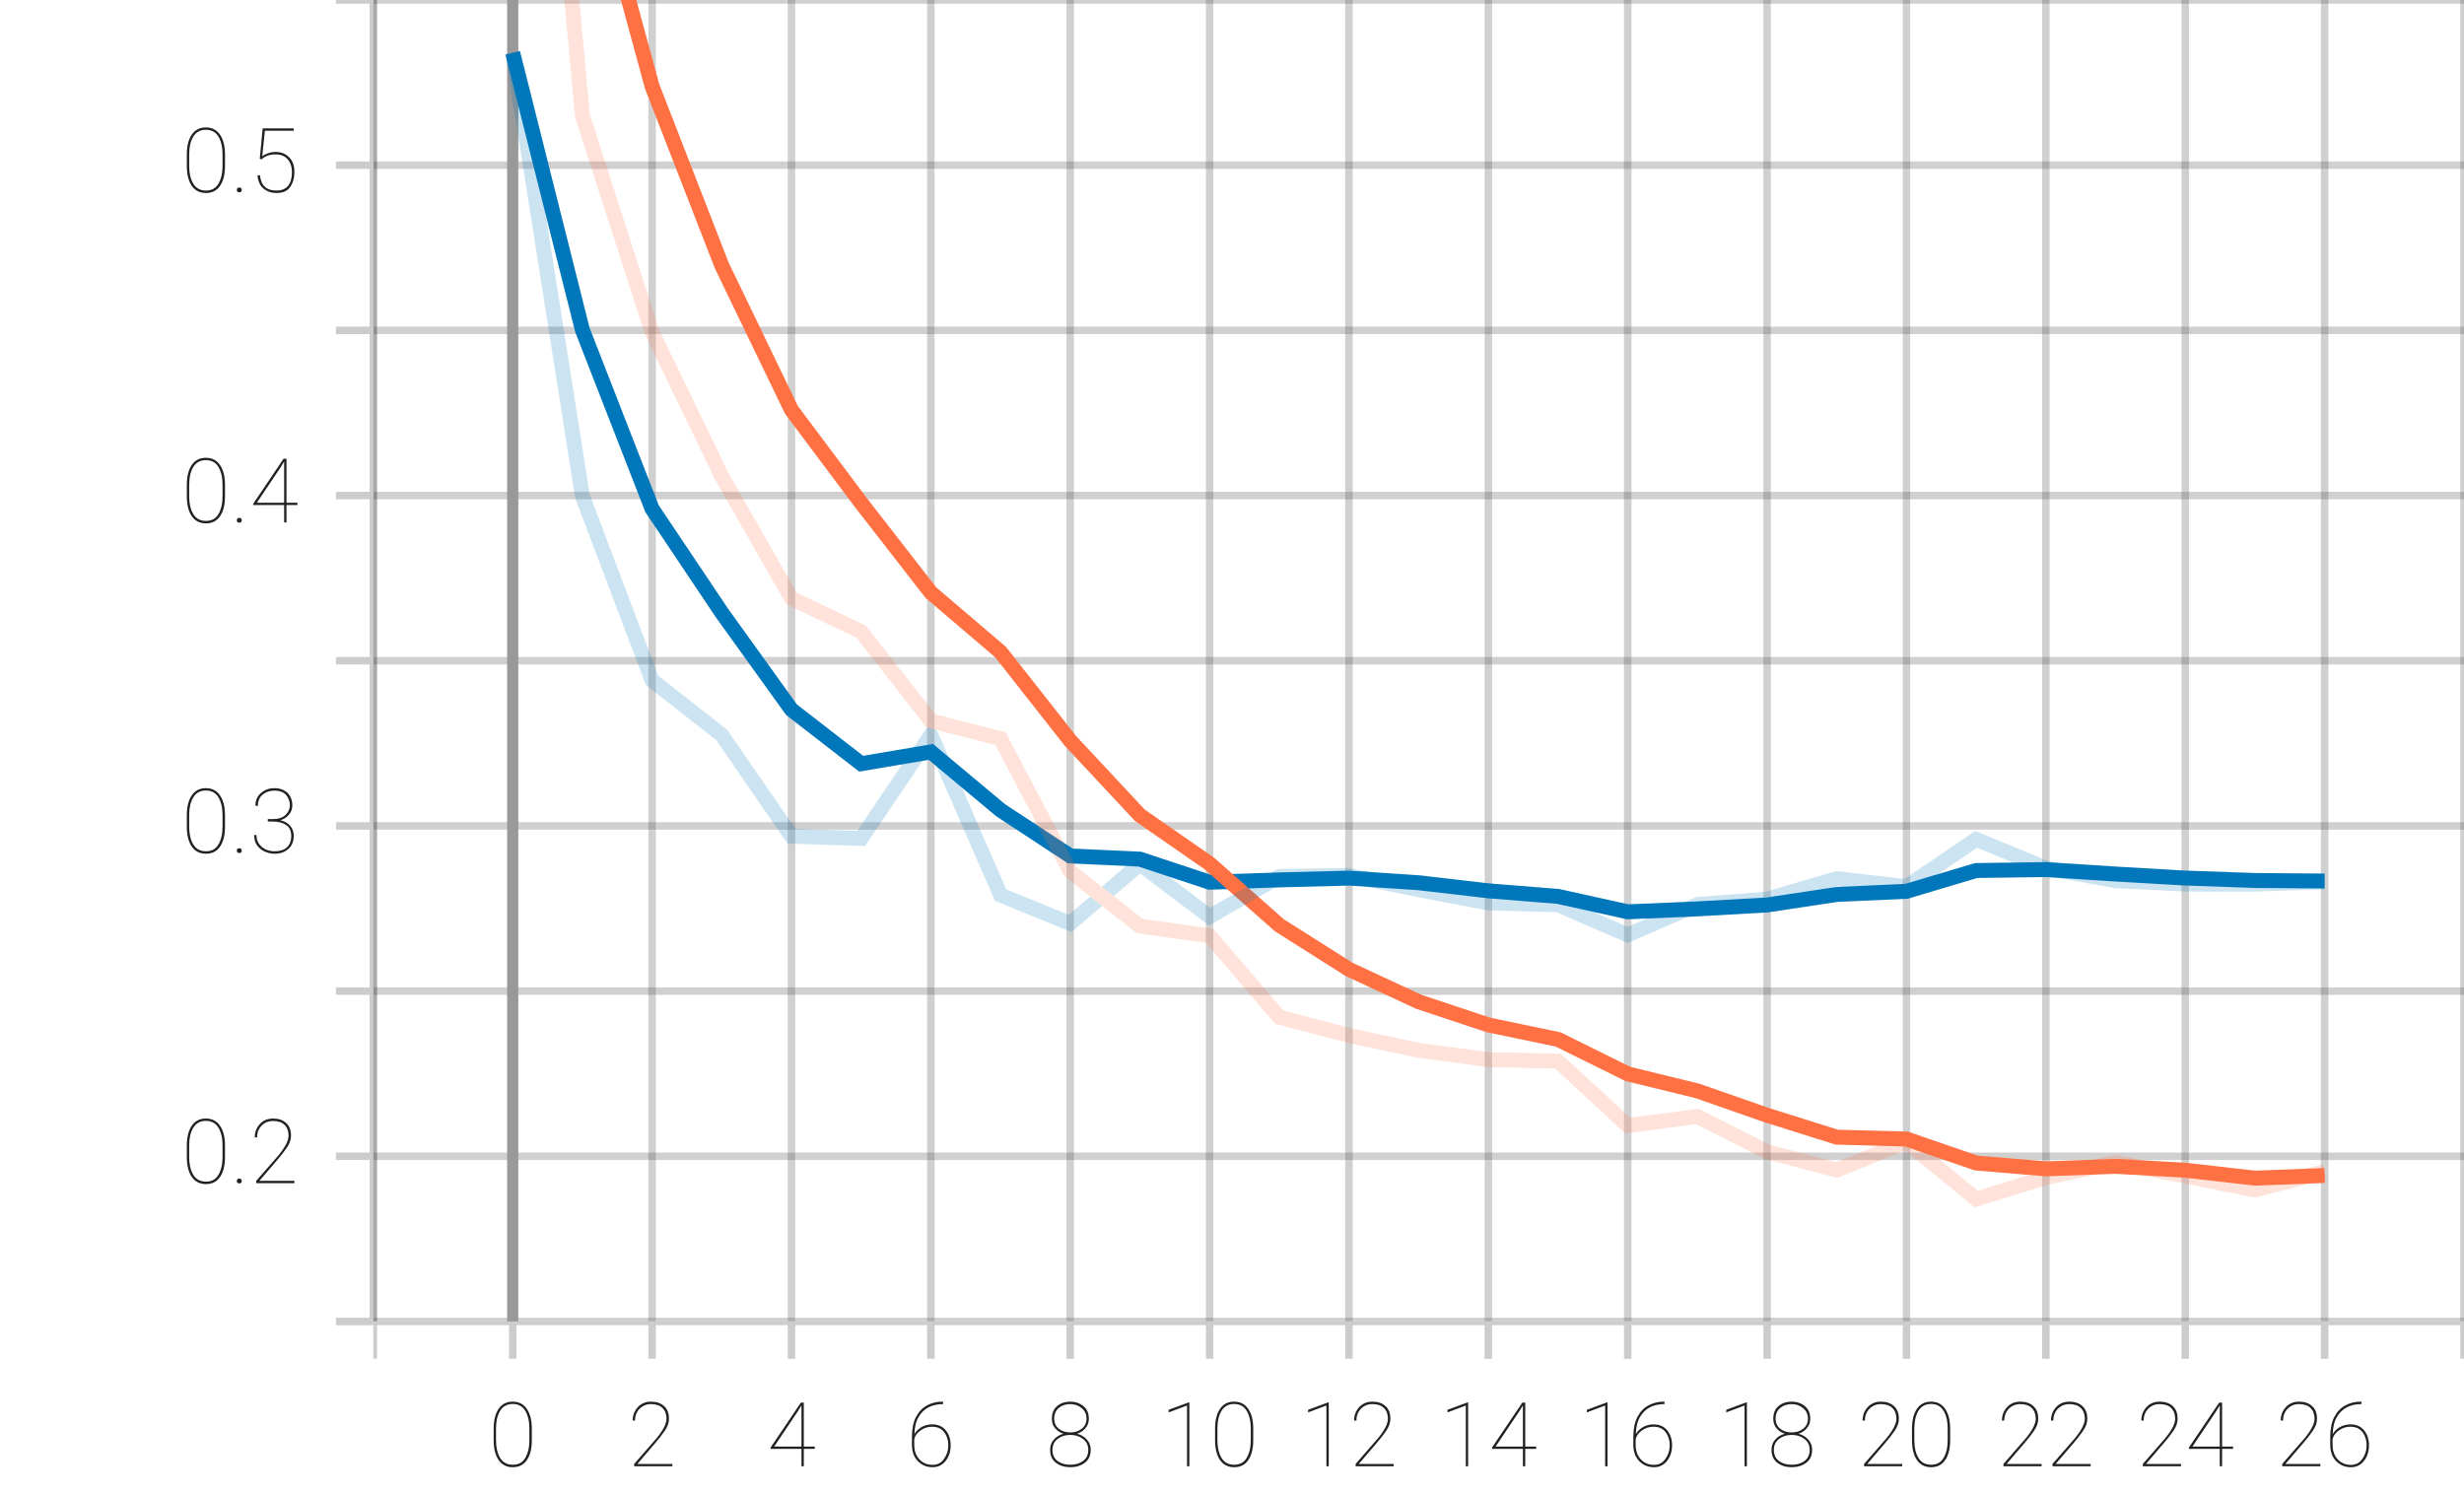
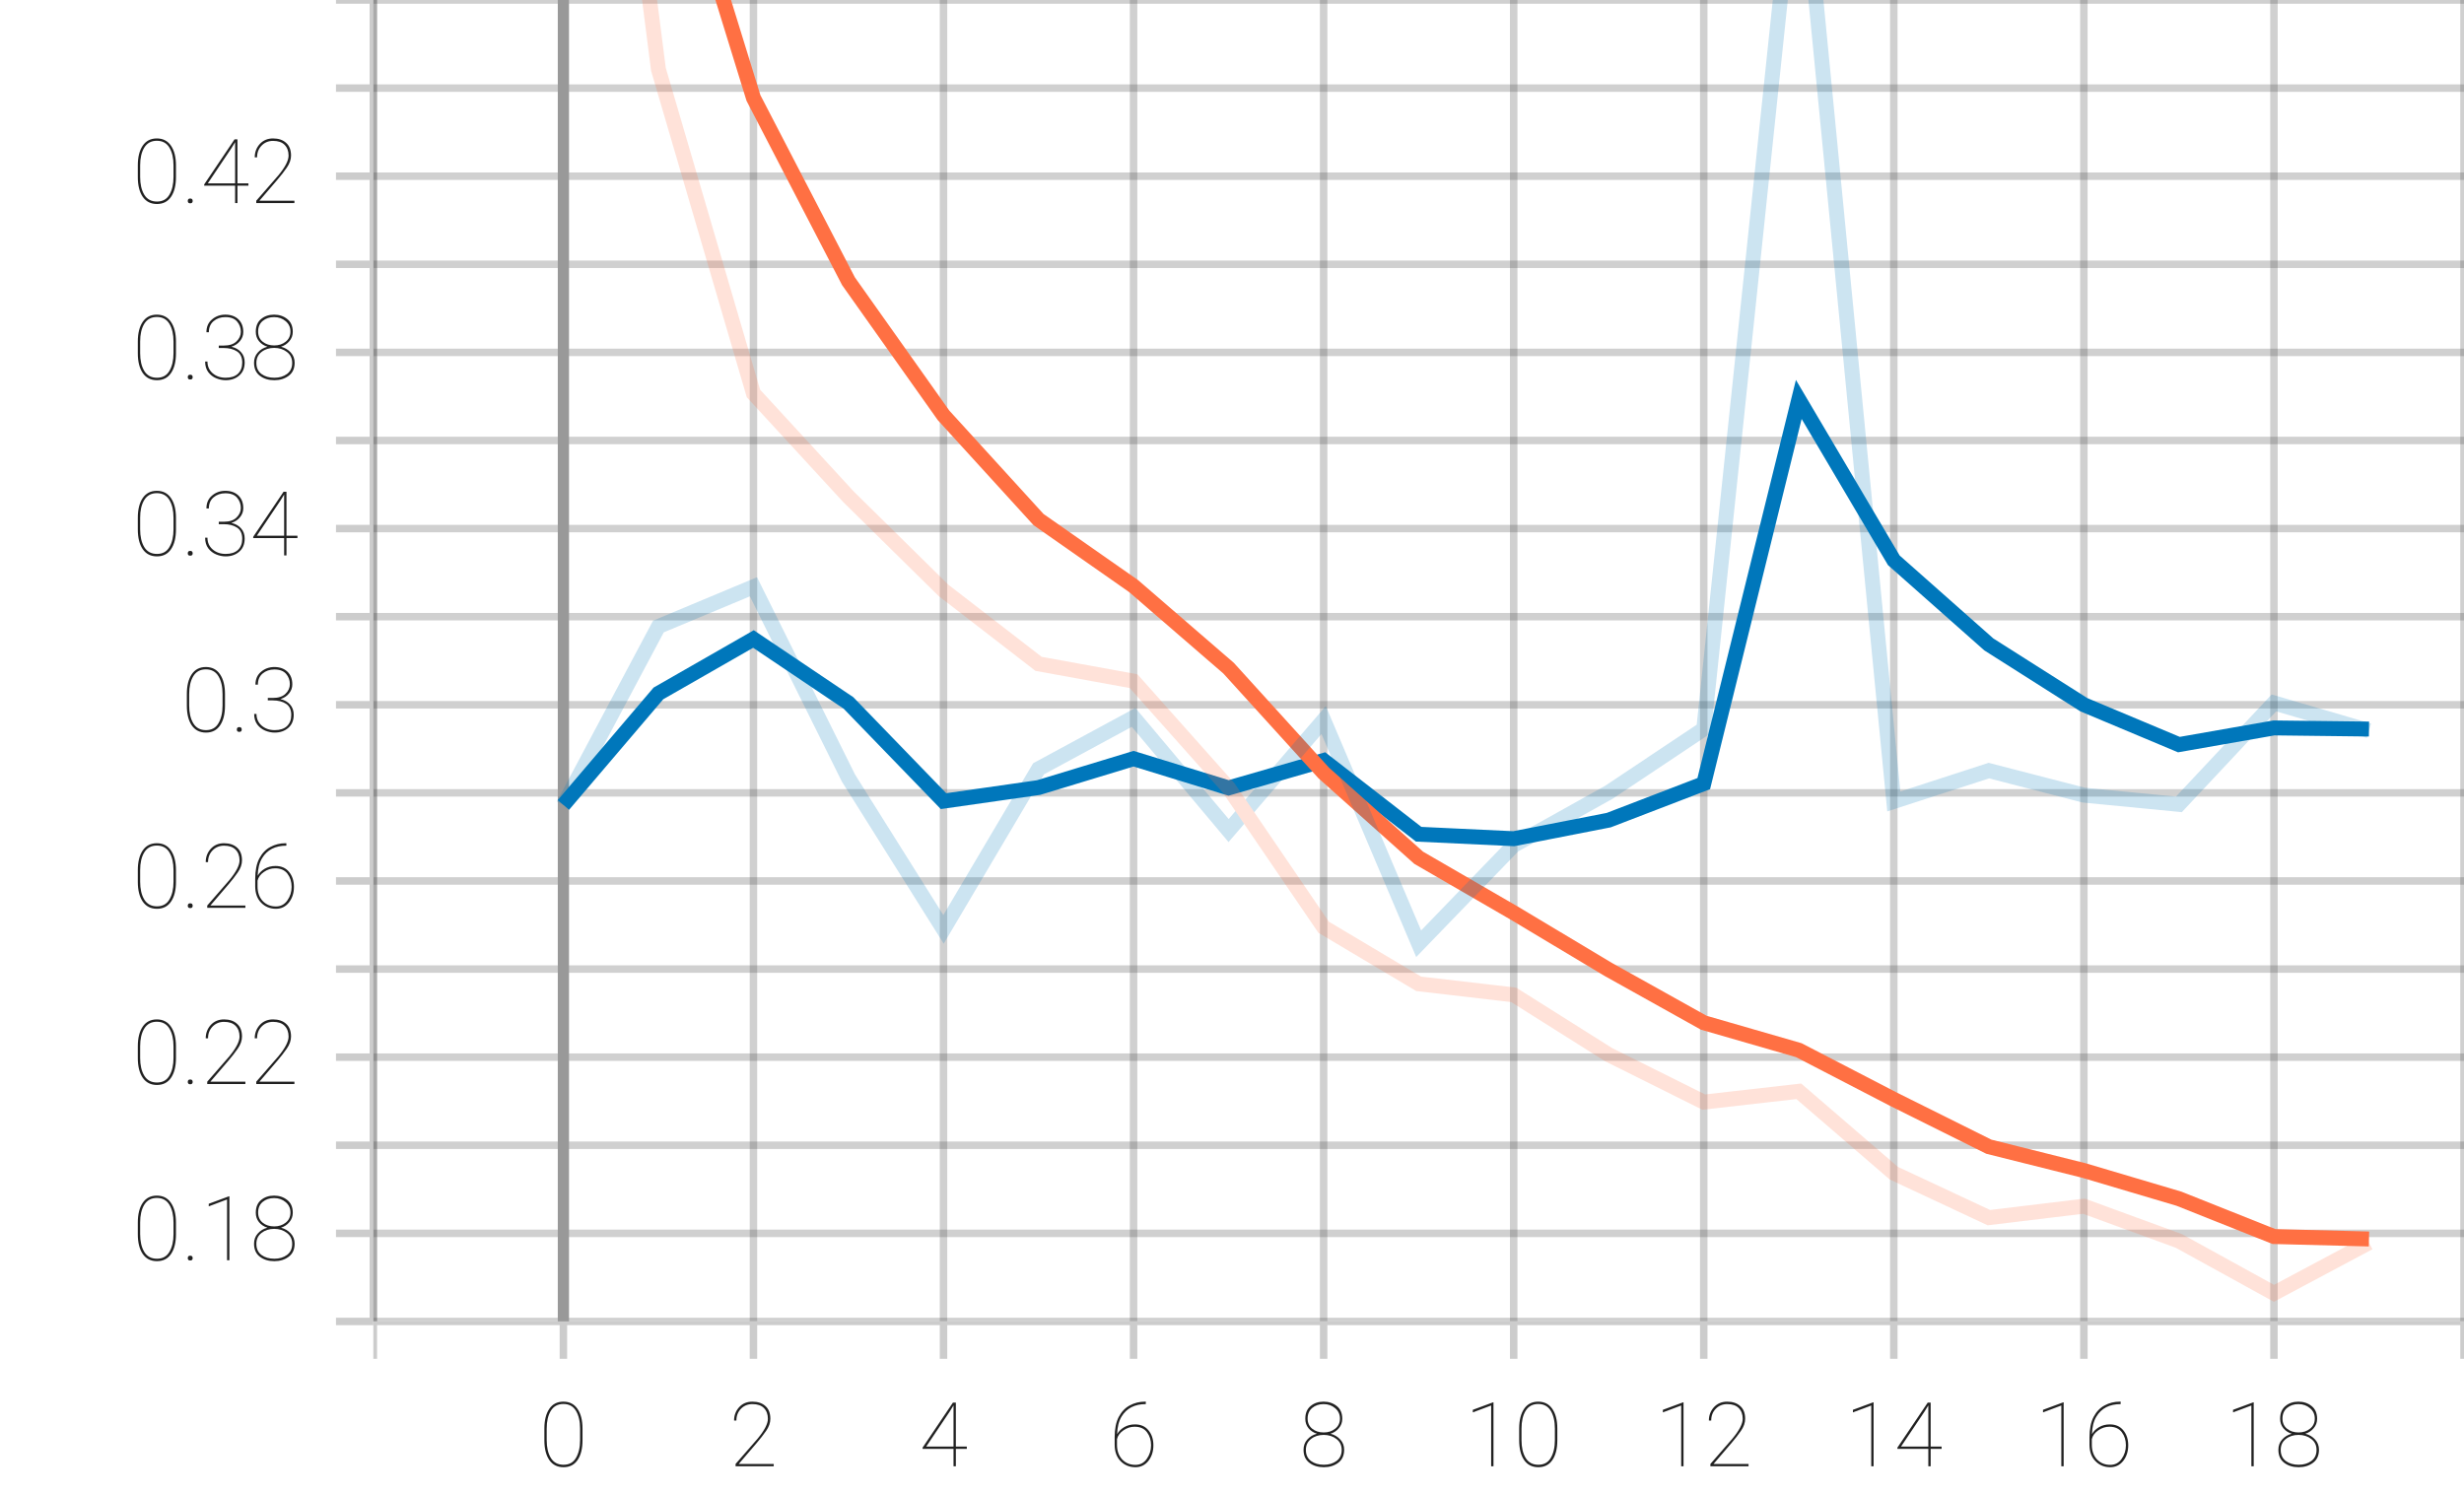
<svg xmlns="http://www.w3.org/2000/svg" viewBox="0 0 330 200">
  <g>
    <g>
      <g>
        <g>
          <g>
            <line x1="50" y1="177" x2="45" y2="177" style="visibility: inherit;" fill="rgb(0, 0, 0)" stroke="rgb(204, 204, 204)" stroke-width="1px" />
-             <line x1="50" y1="154.875" x2="45" y2="154.875" style="visibility: inherit;" fill="rgb(0, 0, 0)" stroke="rgb(204, 204, 204)" stroke-width="1px" />
-             <line x1="50" y1="132.75" x2="45" y2="132.75" style="visibility: inherit;" fill="rgb(0, 0, 0)" stroke="rgb(204, 204, 204)" stroke-width="1px" />
-             <line x1="50" y1="110.625" x2="45" y2="110.625" style="visibility: inherit;" fill="rgb(0, 0, 0)" stroke="rgb(204, 204, 204)" stroke-width="1px" />
-             <line x1="50" y1="88.5" x2="45" y2="88.5" style="visibility: inherit;" fill="rgb(0, 0, 0)" stroke="rgb(204, 204, 204)" stroke-width="1px" />
-             <line x1="50" y1="66.375" x2="45" y2="66.375" style="visibility: inherit;" fill="rgb(0, 0, 0)" stroke="rgb(204, 204, 204)" stroke-width="1px" />
-             <line x1="50" y1="44.25" x2="45" y2="44.25" style="visibility: inherit;" fill="rgb(0, 0, 0)" stroke="rgb(204, 204, 204)" stroke-width="1px" />
-             <line x1="50" y1="22.125" x2="45" y2="22.125" style="visibility: inherit;" fill="rgb(0, 0, 0)" stroke="rgb(204, 204, 204)" stroke-width="1px" />
+             <line x1="50" y1="165.2" x2="45" y2="165.2" style="visibility: inherit;" fill="rgb(0, 0, 0)" stroke="rgb(204, 204, 204)" stroke-width="1px" />
+             <line x1="50" y1="153.4" x2="45" y2="153.4" style="visibility: inherit;" fill="rgb(0, 0, 0)" stroke="rgb(204, 204, 204)" stroke-width="1px" />
+             <line x1="50" y1="141.6" x2="45" y2="141.6" style="visibility: inherit;" fill="rgb(0, 0, 0)" stroke="rgb(204, 204, 204)" stroke-width="1px" />
+             <line x1="50" y1="129.8" x2="45" y2="129.8" style="visibility: inherit;" fill="rgb(0, 0, 0)" stroke="rgb(204, 204, 204)" stroke-width="1px" />
+             <line x1="50" y1="118" x2="45" y2="118" style="visibility: inherit;" fill="rgb(0, 0, 0)" stroke="rgb(204, 204, 204)" stroke-width="1px" />
+             <line x1="50" y1="106.2" x2="45" y2="106.2" style="visibility: inherit;" fill="rgb(0, 0, 0)" stroke="rgb(204, 204, 204)" stroke-width="1px" />
+             <line x1="50" y1="94.4" x2="45" y2="94.4" style="visibility: inherit;" fill="rgb(0, 0, 0)" stroke="rgb(204, 204, 204)" stroke-width="1px" />
+             <line x1="50" y1="82.6" x2="45" y2="82.6" style="visibility: inherit;" fill="rgb(0, 0, 0)" stroke="rgb(204, 204, 204)" stroke-width="1px" />
+             <line x1="50" y1="70.8" x2="45" y2="70.8" style="visibility: inherit;" fill="rgb(0, 0, 0)" stroke="rgb(204, 204, 204)" stroke-width="1px" />
+             <line x1="50" y1="59" x2="45" y2="59" style="visibility: inherit;" fill="rgb(0, 0, 0)" stroke="rgb(204, 204, 204)" stroke-width="1px" />
+             <line x1="50" y1="47.2" x2="45" y2="47.2" style="visibility: inherit;" fill="rgb(0, 0, 0)" stroke="rgb(204, 204, 204)" stroke-width="1px" />
+             <line x1="50" y1="35.4" x2="45" y2="35.4" style="visibility: inherit;" fill="rgb(0, 0, 0)" stroke="rgb(204, 204, 204)" stroke-width="1px" />
+             <line x1="50" y1="23.6" x2="45" y2="23.6" style="visibility: inherit;" fill="rgb(0, 0, 0)" stroke="rgb(204, 204, 204)" stroke-width="1px" />
+             <line x1="50" y1="11.8" x2="45" y2="11.8" style="visibility: inherit;" fill="rgb(0, 0, 0)" stroke="rgb(204, 204, 204)" stroke-width="1px" />
            <line x1="50" y1="0" x2="45" y2="0" style="visibility: inherit;" fill="rgb(0, 0, 0)" stroke="rgb(204, 204, 204)" stroke-width="1px" />
          </g>
          <g transform="translate(40, 0)">
-             <text x="0" y="177" dx="0em" dy="0.3em" style="text-anchor: end; visibility: hidden; font-family: Roboto, sans-serif; font-size: 12px; font-weight: 200;" fill="rgb(33, 33, 33)" stroke="none" stroke-width="1px">0.15</text>
-             <text x="0" y="154.875" dx="0em" dy="0.3em" style="text-anchor: end; visibility: inherit; font-family: Roboto, sans-serif; font-size: 12px; font-weight: 200;" fill="rgb(33, 33, 33)" stroke="none" stroke-width="1px">0.2</text>
-             <text x="0" y="132.75" dx="0em" dy="0.3em" style="text-anchor: end; visibility: hidden; font-family: Roboto, sans-serif; font-size: 12px; font-weight: 200;" fill="rgb(33, 33, 33)" stroke="none" stroke-width="1px">0.25</text>
-             <text x="0" y="110.625" dx="0em" dy="0.3em" style="text-anchor: end; visibility: inherit; font-family: Roboto, sans-serif; font-size: 12px; font-weight: 200;" fill="rgb(33, 33, 33)" stroke="none" stroke-width="1px">0.3</text>
-             <text x="0" y="88.5" dx="0em" dy="0.3em" style="text-anchor: end; visibility: hidden; font-family: Roboto, sans-serif; font-size: 12px; font-weight: 200;" fill="rgb(33, 33, 33)" stroke="none" stroke-width="1px">0.35</text>
-             <text x="0" y="66.375" dx="0em" dy="0.3em" style="text-anchor: end; visibility: inherit; font-family: Roboto, sans-serif; font-size: 12px; font-weight: 200;" fill="rgb(33, 33, 33)" stroke="none" stroke-width="1px">0.4</text>
-             <text x="0" y="44.25" dx="0em" dy="0.3em" style="text-anchor: end; visibility: hidden; font-family: Roboto, sans-serif; font-size: 12px; font-weight: 200;" fill="rgb(33, 33, 33)" stroke="none" stroke-width="1px">0.45</text>
-             <text x="0" y="22.125" dx="0em" dy="0.3em" style="text-anchor: end; visibility: inherit; font-family: Roboto, sans-serif; font-size: 12px; font-weight: 200;" fill="rgb(33, 33, 33)" stroke="none" stroke-width="1px">0.5</text>
-             <text x="0" y="0" dx="0em" dy="0.3em" style="text-anchor: end; visibility: hidden; font-family: Roboto, sans-serif; font-size: 12px; font-weight: 200;" fill="rgb(33, 33, 33)" stroke="none" stroke-width="1px">0.55</text>
+             <text x="0" y="177" dx="0em" dy="0.3em" style="text-anchor: end; visibility: hidden; font-family: Roboto, sans-serif; font-size: 12px; font-weight: 200;" fill="rgb(33, 33, 33)" stroke="none" stroke-width="1px">0.16</text>
+             <text x="0" y="165.2" dx="0em" dy="0.3em" style="text-anchor: end; visibility: inherit; font-family: Roboto, sans-serif; font-size: 12px; font-weight: 200;" fill="rgb(33, 33, 33)" stroke="none" stroke-width="1px">0.18</text>
+             <text x="0" y="153.4" dx="0em" dy="0.3em" style="text-anchor: end; visibility: hidden; font-family: Roboto, sans-serif; font-size: 12px; font-weight: 200;" fill="rgb(33, 33, 33)" stroke="none" stroke-width="1px">0.2</text>
+             <text x="0" y="141.6" dx="0em" dy="0.3em" style="text-anchor: end; visibility: inherit; font-family: Roboto, sans-serif; font-size: 12px; font-weight: 200;" fill="rgb(33, 33, 33)" stroke="none" stroke-width="1px">0.22</text>
+             <text x="0" y="129.8" dx="0em" dy="0.3em" style="text-anchor: end; visibility: hidden; font-family: Roboto, sans-serif; font-size: 12px; font-weight: 200;" fill="rgb(33, 33, 33)" stroke="none" stroke-width="1px">0.24</text>
+             <text x="0" y="118" dx="0em" dy="0.3em" style="text-anchor: end; visibility: inherit; font-family: Roboto, sans-serif; font-size: 12px; font-weight: 200;" fill="rgb(33, 33, 33)" stroke="none" stroke-width="1px">0.26</text>
+             <text x="0" y="106.2" dx="0em" dy="0.3em" style="text-anchor: end; visibility: hidden; font-family: Roboto, sans-serif; font-size: 12px; font-weight: 200;" fill="rgb(33, 33, 33)" stroke="none" stroke-width="1px">0.28</text>
+             <text x="0" y="94.4" dx="0em" dy="0.3em" style="text-anchor: end; visibility: inherit; font-family: Roboto, sans-serif; font-size: 12px; font-weight: 200;" fill="rgb(33, 33, 33)" stroke="none" stroke-width="1px">0.3</text>
+             <text x="0" y="82.6" dx="0em" dy="0.3em" style="text-anchor: end; visibility: hidden; font-family: Roboto, sans-serif; font-size: 12px; font-weight: 200;" fill="rgb(33, 33, 33)" stroke="none" stroke-width="1px">0.32</text>
+             <text x="0" y="70.8" dx="0em" dy="0.3em" style="text-anchor: end; visibility: inherit; font-family: Roboto, sans-serif; font-size: 12px; font-weight: 200;" fill="rgb(33, 33, 33)" stroke="none" stroke-width="1px">0.34</text>
+             <text x="0" y="59" dx="0em" dy="0.3em" style="text-anchor: end; visibility: hidden; font-family: Roboto, sans-serif; font-size: 12px; font-weight: 200;" fill="rgb(33, 33, 33)" stroke="none" stroke-width="1px">0.36</text>
+             <text x="0" y="47.2" dx="0em" dy="0.3em" style="text-anchor: end; visibility: inherit; font-family: Roboto, sans-serif; font-size: 12px; font-weight: 200;" fill="rgb(33, 33, 33)" stroke="none" stroke-width="1px">0.38</text>
+             <text x="0" y="35.4" dx="0em" dy="0.3em" style="text-anchor: end; visibility: hidden; font-family: Roboto, sans-serif; font-size: 12px; font-weight: 200;" fill="rgb(33, 33, 33)" stroke="none" stroke-width="1px">0.4</text>
+             <text x="0" y="23.6" dx="0em" dy="0.3em" style="text-anchor: end; visibility: inherit; font-family: Roboto, sans-serif; font-size: 12px; font-weight: 200;" fill="rgb(33, 33, 33)" stroke="none" stroke-width="1px">0.42</text>
+             <text x="0" y="11.8" dx="0em" dy="0.3em" style="text-anchor: end; visibility: hidden; font-family: Roboto, sans-serif; font-size: 12px; font-weight: 200;" fill="rgb(33, 33, 33)" stroke="none" stroke-width="1px">0.44</text>
+             <text x="0" y="0" dx="0em" dy="0.3em" style="text-anchor: end; visibility: hidden; font-family: Roboto, sans-serif; font-size: 12px; font-weight: 200;" fill="rgb(33, 33, 33)" stroke="none" stroke-width="1px">0.46</text>
          </g>
          <line x1="50" y1="0" x2="50" y2="177" fill="rgb(0, 0, 0)" stroke="rgb(204, 204, 204)" stroke-width="1px" />
        </g>
      </g>
      <g transform="translate(50, 0)" clip-path="url(#clip_0)">
        <clipPath id="clip_0">
          <rect width="280" height="177" />
        </clipPath>
        <g>
          <g>
            <g>
              <line x1="0" y1="0" x2="0" y2="177" fill="rgb(0, 0, 0)" stroke="rgb(66, 66, 66)" stroke-width="1px" opacity="0.25" />
-               <line x1="18.667" y1="0" x2="18.667" y2="177" fill="rgb(0, 0, 0)" stroke="rgb(66, 66, 66)" stroke-width="1px" opacity="0.25" />
-               <line x1="37.333" y1="0" x2="37.333" y2="177" fill="rgb(0, 0, 0)" stroke="rgb(66, 66, 66)" stroke-width="1px" opacity="0.25" />
-               <line x1="56" y1="0" x2="56" y2="177" fill="rgb(0, 0, 0)" stroke="rgb(66, 66, 66)" stroke-width="1px" opacity="0.25" />
-               <line x1="74.667" y1="0" x2="74.667" y2="177" fill="rgb(0, 0, 0)" stroke="rgb(66, 66, 66)" stroke-width="1px" opacity="0.25" />
-               <line x1="93.333" y1="0" x2="93.333" y2="177" fill="rgb(0, 0, 0)" stroke="rgb(66, 66, 66)" stroke-width="1px" opacity="0.25" />
-               <line x1="112" y1="0" x2="112" y2="177" fill="rgb(0, 0, 0)" stroke="rgb(66, 66, 66)" stroke-width="1px" opacity="0.25" />
-               <line x1="130.667" y1="0" x2="130.667" y2="177" fill="rgb(0, 0, 0)" stroke="rgb(66, 66, 66)" stroke-width="1px" opacity="0.25" />
-               <line x1="149.333" y1="0" x2="149.333" y2="177" fill="rgb(0, 0, 0)" stroke="rgb(66, 66, 66)" stroke-width="1px" opacity="0.25" />
-               <line x1="168" y1="0" x2="168" y2="177" fill="rgb(0, 0, 0)" stroke="rgb(66, 66, 66)" stroke-width="1px" opacity="0.25" />
-               <line x1="186.667" y1="0" x2="186.667" y2="177" fill="rgb(0, 0, 0)" stroke="rgb(66, 66, 66)" stroke-width="1px" opacity="0.25" />
-               <line x1="205.333" y1="0" x2="205.333" y2="177" fill="rgb(0, 0, 0)" stroke="rgb(66, 66, 66)" stroke-width="1px" opacity="0.25" />
-               <line x1="224" y1="0" x2="224" y2="177" fill="rgb(0, 0, 0)" stroke="rgb(66, 66, 66)" stroke-width="1px" opacity="0.25" />
-               <line x1="242.667" y1="0" x2="242.667" y2="177" fill="rgb(0, 0, 0)" stroke="rgb(66, 66, 66)" stroke-width="1px" opacity="0.25" />
-               <line x1="261.333" y1="0" x2="261.333" y2="177" fill="rgb(0, 0, 0)" stroke="rgb(66, 66, 66)" stroke-width="1px" opacity="0.25" />
+               <line x1="25.455" y1="0" x2="25.455" y2="177" fill="rgb(0, 0, 0)" stroke="rgb(66, 66, 66)" stroke-width="1px" opacity="0.25" />
+               <line x1="50.909" y1="0" x2="50.909" y2="177" fill="rgb(0, 0, 0)" stroke="rgb(66, 66, 66)" stroke-width="1px" opacity="0.25" />
+               <line x1="76.364" y1="0" x2="76.364" y2="177" fill="rgb(0, 0, 0)" stroke="rgb(66, 66, 66)" stroke-width="1px" opacity="0.25" />
+               <line x1="101.818" y1="0" x2="101.818" y2="177" fill="rgb(0, 0, 0)" stroke="rgb(66, 66, 66)" stroke-width="1px" opacity="0.25" />
+               <line x1="127.273" y1="0" x2="127.273" y2="177" fill="rgb(0, 0, 0)" stroke="rgb(66, 66, 66)" stroke-width="1px" opacity="0.25" />
+               <line x1="152.727" y1="0" x2="152.727" y2="177" fill="rgb(0, 0, 0)" stroke="rgb(66, 66, 66)" stroke-width="1px" opacity="0.25" />
+               <line x1="178.182" y1="0" x2="178.182" y2="177" fill="rgb(0, 0, 0)" stroke="rgb(66, 66, 66)" stroke-width="1px" opacity="0.25" />
+               <line x1="203.636" y1="0" x2="203.636" y2="177" fill="rgb(0, 0, 0)" stroke="rgb(66, 66, 66)" stroke-width="1px" opacity="0.25" />
+               <line x1="229.091" y1="0" x2="229.091" y2="177" fill="rgb(0, 0, 0)" stroke="rgb(66, 66, 66)" stroke-width="1px" opacity="0.25" />
+               <line x1="254.545" y1="0" x2="254.545" y2="177" fill="rgb(0, 0, 0)" stroke="rgb(66, 66, 66)" stroke-width="1px" opacity="0.25" />
              <line x1="280" y1="0" x2="280" y2="177" fill="rgb(0, 0, 0)" stroke="rgb(66, 66, 66)" stroke-width="1px" opacity="0.25" />
            </g>
            <g>
              <line x1="0" y1="177" x2="280" y2="177" fill="rgb(0, 0, 0)" stroke="rgb(66, 66, 66)" stroke-width="1px" opacity="0.25" />
-               <line x1="0" y1="154.875" x2="280" y2="154.875" fill="rgb(0, 0, 0)" stroke="rgb(66, 66, 66)" stroke-width="1px" opacity="0.25" />
-               <line x1="0" y1="132.75" x2="280" y2="132.75" fill="rgb(0, 0, 0)" stroke="rgb(66, 66, 66)" stroke-width="1px" opacity="0.25" />
-               <line x1="0" y1="110.625" x2="280" y2="110.625" fill="rgb(0, 0, 0)" stroke="rgb(66, 66, 66)" stroke-width="1px" opacity="0.25" />
-               <line x1="0" y1="88.5" x2="280" y2="88.5" fill="rgb(0, 0, 0)" stroke="rgb(66, 66, 66)" stroke-width="1px" opacity="0.25" />
-               <line x1="0" y1="66.375" x2="280" y2="66.375" fill="rgb(0, 0, 0)" stroke="rgb(66, 66, 66)" stroke-width="1px" opacity="0.25" />
-               <line x1="0" y1="44.25" x2="280" y2="44.25" fill="rgb(0, 0, 0)" stroke="rgb(66, 66, 66)" stroke-width="1px" opacity="0.25" />
-               <line x1="0" y1="22.125" x2="280" y2="22.125" fill="rgb(0, 0, 0)" stroke="rgb(66, 66, 66)" stroke-width="1px" opacity="0.25" />
+               <line x1="0" y1="165.2" x2="280" y2="165.2" fill="rgb(0, 0, 0)" stroke="rgb(66, 66, 66)" stroke-width="1px" opacity="0.25" />
+               <line x1="0" y1="153.4" x2="280" y2="153.4" fill="rgb(0, 0, 0)" stroke="rgb(66, 66, 66)" stroke-width="1px" opacity="0.25" />
+               <line x1="0" y1="141.6" x2="280" y2="141.6" fill="rgb(0, 0, 0)" stroke="rgb(66, 66, 66)" stroke-width="1px" opacity="0.25" />
+               <line x1="0" y1="129.8" x2="280" y2="129.8" fill="rgb(0, 0, 0)" stroke="rgb(66, 66, 66)" stroke-width="1px" opacity="0.25" />
+               <line x1="0" y1="118" x2="280" y2="118" fill="rgb(0, 0, 0)" stroke="rgb(66, 66, 66)" stroke-width="1px" opacity="0.25" />
+               <line x1="0" y1="106.2" x2="280" y2="106.2" fill="rgb(0, 0, 0)" stroke="rgb(66, 66, 66)" stroke-width="1px" opacity="0.25" />
+               <line x1="0" y1="94.4" x2="280" y2="94.4" fill="rgb(0, 0, 0)" stroke="rgb(66, 66, 66)" stroke-width="1px" opacity="0.25" />
+               <line x1="0" y1="82.6" x2="280" y2="82.6" fill="rgb(0, 0, 0)" stroke="rgb(66, 66, 66)" stroke-width="1px" opacity="0.25" />
+               <line x1="0" y1="70.8" x2="280" y2="70.8" fill="rgb(0, 0, 0)" stroke="rgb(66, 66, 66)" stroke-width="1px" opacity="0.25" />
+               <line x1="0" y1="59" x2="280" y2="59" fill="rgb(0, 0, 0)" stroke="rgb(66, 66, 66)" stroke-width="1px" opacity="0.25" />
+               <line x1="0" y1="47.2" x2="280" y2="47.2" fill="rgb(0, 0, 0)" stroke="rgb(66, 66, 66)" stroke-width="1px" opacity="0.25" />
+               <line x1="0" y1="35.4" x2="280" y2="35.4" fill="rgb(0, 0, 0)" stroke="rgb(66, 66, 66)" stroke-width="1px" opacity="0.25" />
+               <line x1="0" y1="23.6" x2="280" y2="23.6" fill="rgb(0, 0, 0)" stroke="rgb(66, 66, 66)" stroke-width="1px" opacity="0.25" />
+               <line x1="0" y1="11.8" x2="280" y2="11.8" fill="rgb(0, 0, 0)" stroke="rgb(66, 66, 66)" stroke-width="1px" opacity="0.25" />
              <line x1="0" y1="0" x2="280" y2="0" fill="rgb(0, 0, 0)" stroke="rgb(66, 66, 66)" stroke-width="1px" opacity="0.25" />
            </g>
          </g>
        </g>
        <g>
          <g>
-             <line x1="0" y1="243.375" x2="280" y2="243.375" fill="rgb(0, 0, 0)" stroke="rgb(153, 153, 153)" stroke-width="1.5px" />
+             <line x1="0" y1="271.4" x2="280" y2="271.4" fill="rgb(0, 0, 0)" stroke="rgb(153, 153, 153)" stroke-width="1.5px" />
          </g>
        </g>
        <g>
          <g>
-             <line x1="18.667" y1="0" x2="18.667" y2="177" fill="rgb(0, 0, 0)" stroke="rgb(153, 153, 153)" stroke-width="1.5px" />
+             <line x1="25.455" y1="0" x2="25.455" y2="177" fill="rgb(0, 0, 0)" stroke="rgb(153, 153, 153)" stroke-width="1.5px" />
          </g>
        </g>
        <g>
          <g>
            <g>
              <g>
                <g>
-                   <path stroke="rgb(0, 119, 187)" stroke-width="2px" d="M18.667,7.076L28,44.195L37.333,68.145L46.667,82.072L56,95.057L65.333,102.295L74.667,100.713L84,108.515L93.333,114.649L102.667,115.077L112,118.168L121.333,117.859L130.667,117.617L140,118.237L149.333,119.32L158.667,120.066L168,122.132L177.333,121.741L186.667,121.214L196,119.806L205.333,119.387L214.667,116.602L224,116.474L233.333,117.07L242.667,117.61L252,117.936L261.333,118.009" style="fill: none;" fill="none" />
+                   <path stroke="rgb(0, 119, 187)" stroke-width="2px" d="M25.455,107.819L38.182,92.878L50.909,85.591L63.636,94.154L76.364,107.309L89.091,105.49L101.818,101.622L114.545,105.537L127.273,101.862L140,111.74L152.727,112.339L165.455,109.852L178.182,104.961L190.909,53.501L203.636,75.05L216.364,86.32L229.091,94.395L241.818,99.734L254.545,97.5L267.273,97.651" style="fill: none;" fill="none" />
                </g>
                <g>
-                   <path stroke="rgb(255, 112, 67)" stroke-width="2px" d="M28,-22.738L37.333,11.559L46.667,35.568L56,54.906L65.333,67.368L74.667,79.375L84,87.335L93.333,99.206L102.667,109.205L112,115.684L121.333,123.926L130.667,129.838L140,134.181L149.333,137.282L158.667,139.225L168,143.84L177.333,146.122L186.667,149.383L196,152.317L205.333,152.565L214.667,155.781L224,156.557L233.333,156.223L242.667,156.741L252,157.805L261.333,157.452" style="fill: none;" fill="none" />
+                   <path stroke="rgb(255, 112, 67)" stroke-width="2px" d="M38.182,-28.115L50.909,13.119L63.636,37.669L76.364,55.629L89.091,69.596L101.818,78.501L114.545,89.499L127.273,103.52L140,114.891L152.727,122.264L165.455,129.885L178.182,136.987L190.909,140.664L203.636,147.258L216.364,153.595L229.091,156.781L241.818,160.557L254.545,165.627L267.273,165.955" style="fill: none;" fill="none" />
                </g>
              </g>
            </g>
          </g>
          <g opacity="0.2">
            <g>
              <g>
                <g>
-                   <path stroke="rgb(0, 119, 187)" stroke-width="2px" d="M18.667,7.076L28,66.466L37.333,91.137L46.667,98.45L56,112.009L65.333,112.309L74.667,98.45L84,119.891L93.333,123.695L102.667,115.712L112,122.776L121.333,117.399L130.667,117.255L140,119.166L149.333,120.942L158.667,121.185L168,125.23L177.333,121.153L186.667,120.423L196,117.694L205.333,118.758L214.667,112.426L224,116.281L233.333,117.964L242.667,118.42L252,118.426L261.333,118.118" style="fill: none;" fill="none" />
+                   <path stroke="rgb(0, 119, 187)" stroke-width="2px" d="M25.455,107.819L38.182,83.914L50.909,78.595L63.636,104.225L76.364,124.484L89.091,102.975L101.818,96.09L114.545,111.246L127.273,96.441L140,126.408L152.727,113.233L165.455,106.134L178.182,97.641L190.909,-23.589L203.636,107.348L216.364,103.217L229.091,106.505L241.818,107.74L254.545,94.15L267.273,97.876" style="fill: none;" fill="none" />
                </g>
                <g>
-                   <path stroke="rgb(255, 112, 67)" stroke-width="2px" d="M18.667,-86.472L28,15.502L37.333,44.484L46.667,63.804L56,80.153L65.333,84.607L74.667,96.545L84,98.941L93.333,116.715L102.667,124.051L112,125.343L121.333,136.245L130.667,138.688L140,140.687L149.333,141.931L158.667,142.138L168,150.761L177.333,149.545L186.667,154.274L196,156.717L205.333,152.937L214.667,160.604L224,157.722L233.333,155.722L242.667,157.519L252,159.399L261.333,156.922" style="fill: none;" fill="none" />
+                   <path stroke="rgb(255, 112, 67)" stroke-width="2px" d="M25.455,-90.447L38.182,9.283L50.909,52.703L63.636,66.54L76.364,79.079L89.091,88.917L101.818,91.235L114.545,105.534L127.273,124.199L140,131.776L152.727,133.255L165.455,141.275L178.182,147.618L190.909,146.172L203.636,157.14L216.364,163.095L229.091,161.559L241.818,166.221L254.545,173.232L267.273,166.448" style="fill: none;" fill="none" />
                </g>
              </g>
            </g>
          </g>
        </g>
      </g>
      <g transform="translate(50, 177)" clip-path="url(#clip_1)">
        <clipPath id="clip_1">
          <rect width="280" height="23" />
        </clipPath>
        <g>
          <g>
            <line x1="0" y1="0" x2="0" y2="5" style="visibility: inherit;" fill="rgb(0, 0, 0)" stroke="rgb(204, 204, 204)" stroke-width="1px" />
-             <line x1="18.667" y1="0" x2="18.667" y2="5" style="visibility: inherit;" fill="rgb(0, 0, 0)" stroke="rgb(204, 204, 204)" stroke-width="1px" />
-             <line x1="37.333" y1="0" x2="37.333" y2="5" style="visibility: inherit;" fill="rgb(0, 0, 0)" stroke="rgb(204, 204, 204)" stroke-width="1px" />
-             <line x1="56" y1="0" x2="56" y2="5" style="visibility: inherit;" fill="rgb(0, 0, 0)" stroke="rgb(204, 204, 204)" stroke-width="1px" />
-             <line x1="74.667" y1="0" x2="74.667" y2="5" style="visibility: inherit;" fill="rgb(0, 0, 0)" stroke="rgb(204, 204, 204)" stroke-width="1px" />
-             <line x1="93.333" y1="0" x2="93.333" y2="5" style="visibility: inherit;" fill="rgb(0, 0, 0)" stroke="rgb(204, 204, 204)" stroke-width="1px" />
-             <line x1="112" y1="0" x2="112" y2="5" style="visibility: inherit;" fill="rgb(0, 0, 0)" stroke="rgb(204, 204, 204)" stroke-width="1px" />
-             <line x1="130.667" y1="0" x2="130.667" y2="5" style="visibility: inherit;" fill="rgb(0, 0, 0)" stroke="rgb(204, 204, 204)" stroke-width="1px" />
-             <line x1="149.333" y1="0" x2="149.333" y2="5" style="visibility: inherit;" fill="rgb(0, 0, 0)" stroke="rgb(204, 204, 204)" stroke-width="1px" />
-             <line x1="168" y1="0" x2="168" y2="5" style="visibility: inherit;" fill="rgb(0, 0, 0)" stroke="rgb(204, 204, 204)" stroke-width="1px" />
-             <line x1="186.667" y1="0" x2="186.667" y2="5" style="visibility: inherit;" fill="rgb(0, 0, 0)" stroke="rgb(204, 204, 204)" stroke-width="1px" />
-             <line x1="205.333" y1="0" x2="205.333" y2="5" style="visibility: inherit;" fill="rgb(0, 0, 0)" stroke="rgb(204, 204, 204)" stroke-width="1px" />
-             <line x1="224" y1="0" x2="224" y2="5" style="visibility: inherit;" fill="rgb(0, 0, 0)" stroke="rgb(204, 204, 204)" stroke-width="1px" />
-             <line x1="242.667" y1="0" x2="242.667" y2="5" style="visibility: inherit;" fill="rgb(0, 0, 0)" stroke="rgb(204, 204, 204)" stroke-width="1px" />
-             <line x1="261.333" y1="0" x2="261.333" y2="5" style="visibility: inherit;" fill="rgb(0, 0, 0)" stroke="rgb(204, 204, 204)" stroke-width="1px" />
+             <line x1="25.455" y1="0" x2="25.455" y2="5" style="visibility: inherit;" fill="rgb(0, 0, 0)" stroke="rgb(204, 204, 204)" stroke-width="1px" />
+             <line x1="50.909" y1="0" x2="50.909" y2="5" style="visibility: inherit;" fill="rgb(0, 0, 0)" stroke="rgb(204, 204, 204)" stroke-width="1px" />
+             <line x1="76.364" y1="0" x2="76.364" y2="5" style="visibility: inherit;" fill="rgb(0, 0, 0)" stroke="rgb(204, 204, 204)" stroke-width="1px" />
+             <line x1="101.818" y1="0" x2="101.818" y2="5" style="visibility: inherit;" fill="rgb(0, 0, 0)" stroke="rgb(204, 204, 204)" stroke-width="1px" />
+             <line x1="127.273" y1="0" x2="127.273" y2="5" style="visibility: inherit;" fill="rgb(0, 0, 0)" stroke="rgb(204, 204, 204)" stroke-width="1px" />
+             <line x1="152.727" y1="0" x2="152.727" y2="5" style="visibility: inherit;" fill="rgb(0, 0, 0)" stroke="rgb(204, 204, 204)" stroke-width="1px" />
+             <line x1="178.182" y1="0" x2="178.182" y2="5" style="visibility: inherit;" fill="rgb(0, 0, 0)" stroke="rgb(204, 204, 204)" stroke-width="1px" />
+             <line x1="203.636" y1="0" x2="203.636" y2="5" style="visibility: inherit;" fill="rgb(0, 0, 0)" stroke="rgb(204, 204, 204)" stroke-width="1px" />
+             <line x1="229.091" y1="0" x2="229.091" y2="5" style="visibility: inherit;" fill="rgb(0, 0, 0)" stroke="rgb(204, 204, 204)" stroke-width="1px" />
+             <line x1="254.545" y1="0" x2="254.545" y2="5" style="visibility: inherit;" fill="rgb(0, 0, 0)" stroke="rgb(204, 204, 204)" stroke-width="1px" />
            <line x1="280" y1="0" x2="280" y2="5" style="visibility: inherit;" fill="rgb(0, 0, 0)" stroke="rgb(204, 204, 204)" stroke-width="1px" />
          </g>
          <g transform="translate(0, 8)">
            <text x="0" y="0" dx="0em" dy="0.95em" style="text-anchor: middle; visibility: hidden; font-family: Roboto, sans-serif; font-size: 12px; font-weight: 200;" fill="rgb(33, 33, 33)" stroke="none" stroke-width="1px">-2</text>
-             <text x="18.667" y="0" dx="0em" dy="0.95em" style="text-anchor: middle; visibility: inherit; font-family: Roboto, sans-serif; font-size: 12px; font-weight: 200;" fill="rgb(33, 33, 33)" stroke="none" stroke-width="1px">0</text>
-             <text x="37.333" y="0" dx="0em" dy="0.95em" style="text-anchor: middle; visibility: inherit; font-family: Roboto, sans-serif; font-size: 12px; font-weight: 200;" fill="rgb(33, 33, 33)" stroke="none" stroke-width="1px">2</text>
-             <text x="56" y="0" dx="0em" dy="0.95em" style="text-anchor: middle; visibility: inherit; font-family: Roboto, sans-serif; font-size: 12px; font-weight: 200;" fill="rgb(33, 33, 33)" stroke="none" stroke-width="1px">4</text>
-             <text x="74.667" y="0" dx="0em" dy="0.95em" style="text-anchor: middle; visibility: inherit; font-family: Roboto, sans-serif; font-size: 12px; font-weight: 200;" fill="rgb(33, 33, 33)" stroke="none" stroke-width="1px">6</text>
-             <text x="93.333" y="0" dx="0em" dy="0.95em" style="text-anchor: middle; visibility: inherit; font-family: Roboto, sans-serif; font-size: 12px; font-weight: 200;" fill="rgb(33, 33, 33)" stroke="none" stroke-width="1px">8</text>
-             <text x="112" y="0" dx="0em" dy="0.95em" style="text-anchor: middle; visibility: inherit; font-family: Roboto, sans-serif; font-size: 12px; font-weight: 200;" fill="rgb(33, 33, 33)" stroke="none" stroke-width="1px">10</text>
-             <text x="130.667" y="0" dx="0em" dy="0.95em" style="text-anchor: middle; visibility: inherit; font-family: Roboto, sans-serif; font-size: 12px; font-weight: 200;" fill="rgb(33, 33, 33)" stroke="none" stroke-width="1px">12</text>
-             <text x="149.333" y="0" dx="0em" dy="0.95em" style="text-anchor: middle; visibility: inherit; font-family: Roboto, sans-serif; font-size: 12px; font-weight: 200;" fill="rgb(33, 33, 33)" stroke="none" stroke-width="1px">14</text>
-             <text x="168" y="0" dx="0em" dy="0.95em" style="text-anchor: middle; visibility: inherit; font-family: Roboto, sans-serif; font-size: 12px; font-weight: 200;" fill="rgb(33, 33, 33)" stroke="none" stroke-width="1px">16</text>
-             <text x="186.667" y="0" dx="0em" dy="0.95em" style="text-anchor: middle; visibility: inherit; font-family: Roboto, sans-serif; font-size: 12px; font-weight: 200;" fill="rgb(33, 33, 33)" stroke="none" stroke-width="1px">18</text>
-             <text x="205.333" y="0" dx="0em" dy="0.95em" style="text-anchor: middle; visibility: inherit; font-family: Roboto, sans-serif; font-size: 12px; font-weight: 200;" fill="rgb(33, 33, 33)" stroke="none" stroke-width="1px">20</text>
-             <text x="224" y="0" dx="0em" dy="0.95em" style="text-anchor: middle; visibility: inherit; font-family: Roboto, sans-serif; font-size: 12px; font-weight: 200;" fill="rgb(33, 33, 33)" stroke="none" stroke-width="1px">22</text>
-             <text x="242.667" y="0" dx="0em" dy="0.95em" style="text-anchor: middle; visibility: inherit; font-family: Roboto, sans-serif; font-size: 12px; font-weight: 200;" fill="rgb(33, 33, 33)" stroke="none" stroke-width="1px">24</text>
-             <text x="261.333" y="0" dx="0em" dy="0.95em" style="text-anchor: middle; visibility: inherit; font-family: Roboto, sans-serif; font-size: 12px; font-weight: 200;" fill="rgb(33, 33, 33)" stroke="none" stroke-width="1px">26</text>
-             <text x="280" y="0" dx="0em" dy="0.95em" style="text-anchor: middle; visibility: hidden; font-family: Roboto, sans-serif; font-size: 12px; font-weight: 200;" fill="rgb(33, 33, 33)" stroke="none" stroke-width="1px">28</text>
+             <text x="25.455" y="0" dx="0em" dy="0.95em" style="text-anchor: middle; visibility: inherit; font-family: Roboto, sans-serif; font-size: 12px; font-weight: 200;" fill="rgb(33, 33, 33)" stroke="none" stroke-width="1px">0</text>
+             <text x="50.909" y="0" dx="0em" dy="0.95em" style="text-anchor: middle; visibility: inherit; font-family: Roboto, sans-serif; font-size: 12px; font-weight: 200;" fill="rgb(33, 33, 33)" stroke="none" stroke-width="1px">2</text>
+             <text x="76.364" y="0" dx="0em" dy="0.95em" style="text-anchor: middle; visibility: inherit; font-family: Roboto, sans-serif; font-size: 12px; font-weight: 200;" fill="rgb(33, 33, 33)" stroke="none" stroke-width="1px">4</text>
+             <text x="101.818" y="0" dx="0em" dy="0.95em" style="text-anchor: middle; visibility: inherit; font-family: Roboto, sans-serif; font-size: 12px; font-weight: 200;" fill="rgb(33, 33, 33)" stroke="none" stroke-width="1px">6</text>
+             <text x="127.273" y="0" dx="0em" dy="0.95em" style="text-anchor: middle; visibility: inherit; font-family: Roboto, sans-serif; font-size: 12px; font-weight: 200;" fill="rgb(33, 33, 33)" stroke="none" stroke-width="1px">8</text>
+             <text x="152.727" y="0" dx="0em" dy="0.95em" style="text-anchor: middle; visibility: inherit; font-family: Roboto, sans-serif; font-size: 12px; font-weight: 200;" fill="rgb(33, 33, 33)" stroke="none" stroke-width="1px">10</text>
+             <text x="178.182" y="0" dx="0em" dy="0.95em" style="text-anchor: middle; visibility: inherit; font-family: Roboto, sans-serif; font-size: 12px; font-weight: 200;" fill="rgb(33, 33, 33)" stroke="none" stroke-width="1px">12</text>
+             <text x="203.636" y="0" dx="0em" dy="0.95em" style="text-anchor: middle; visibility: inherit; font-family: Roboto, sans-serif; font-size: 12px; font-weight: 200;" fill="rgb(33, 33, 33)" stroke="none" stroke-width="1px">14</text>
+             <text x="229.091" y="0" dx="0em" dy="0.95em" style="text-anchor: middle; visibility: inherit; font-family: Roboto, sans-serif; font-size: 12px; font-weight: 200;" fill="rgb(33, 33, 33)" stroke="none" stroke-width="1px">16</text>
+             <text x="254.545" y="0" dx="0em" dy="0.95em" style="text-anchor: middle; visibility: inherit; font-family: Roboto, sans-serif; font-size: 12px; font-weight: 200;" fill="rgb(33, 33, 33)" stroke="none" stroke-width="1px">18</text>
+             <text x="280" y="0" dx="0em" dy="0.95em" style="text-anchor: middle; visibility: hidden; font-family: Roboto, sans-serif; font-size: 12px; font-weight: 200;" fill="rgb(33, 33, 33)" stroke="none" stroke-width="1px">20</text>
          </g>
          <line x1="0" y1="0" x2="280" y2="0" fill="rgb(0, 0, 0)" stroke="rgb(204, 204, 204)" stroke-width="1px" />
        </g>
      </g>
    </g>
  </g>
</svg>
